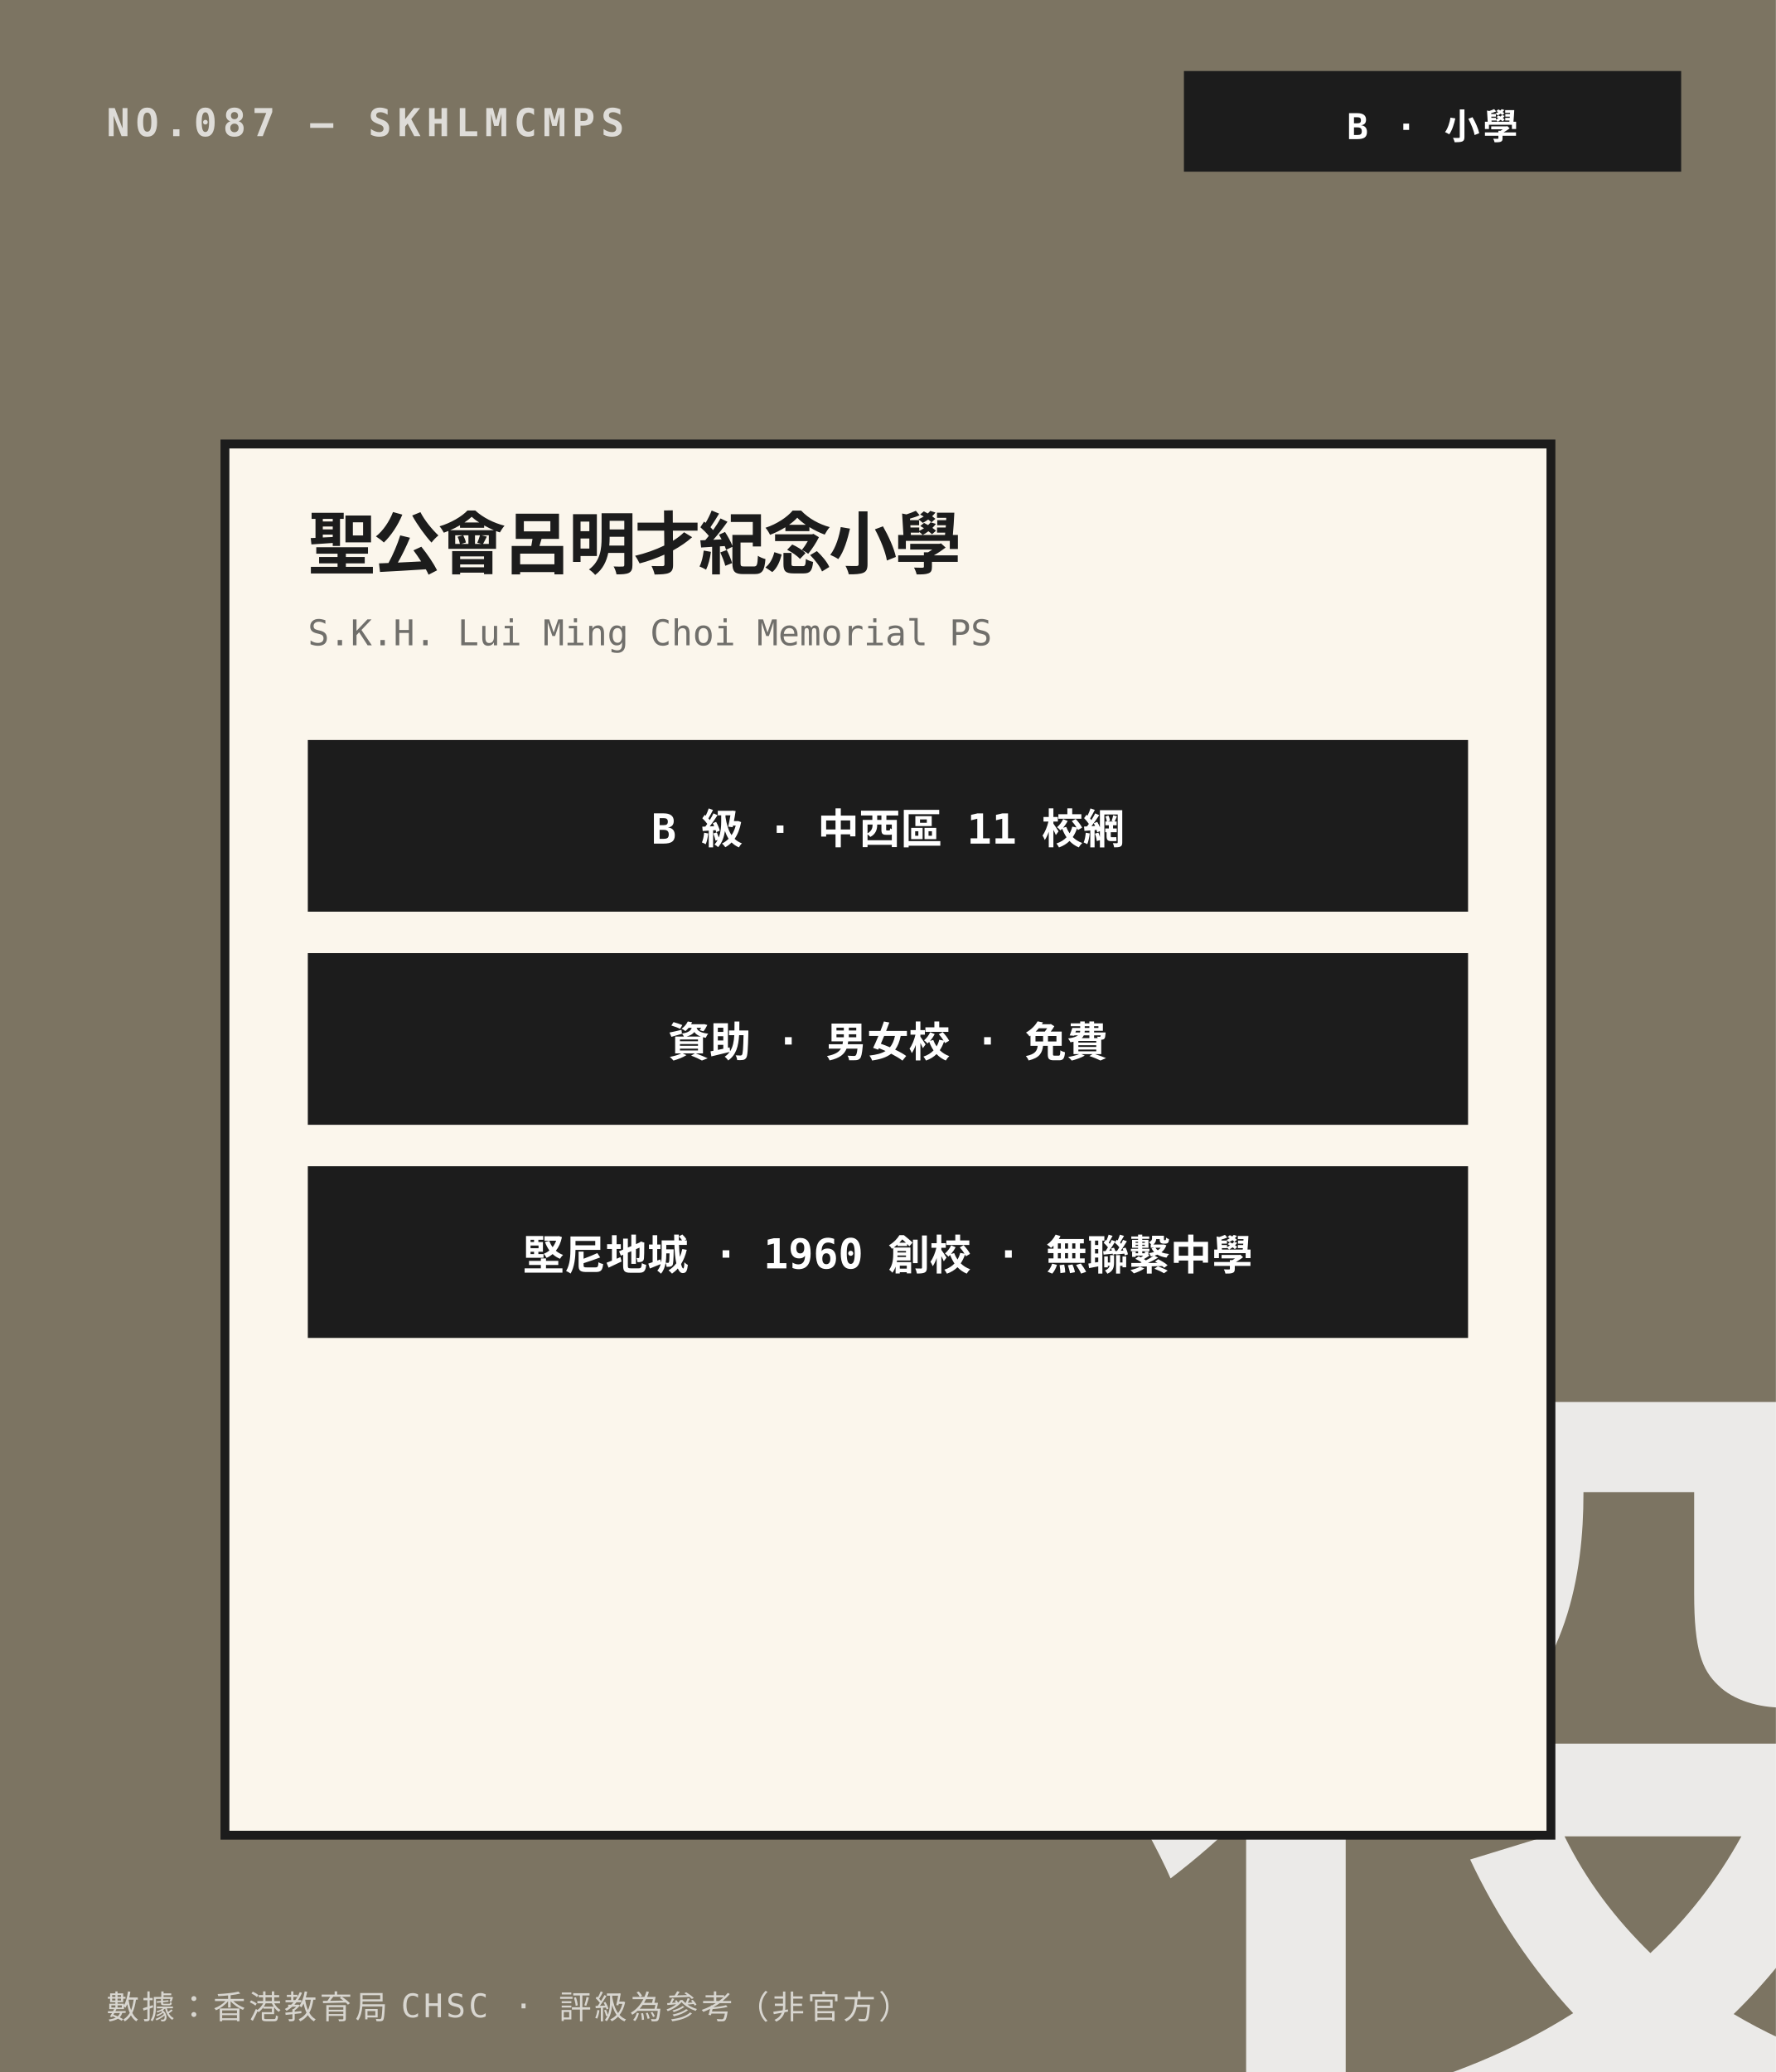
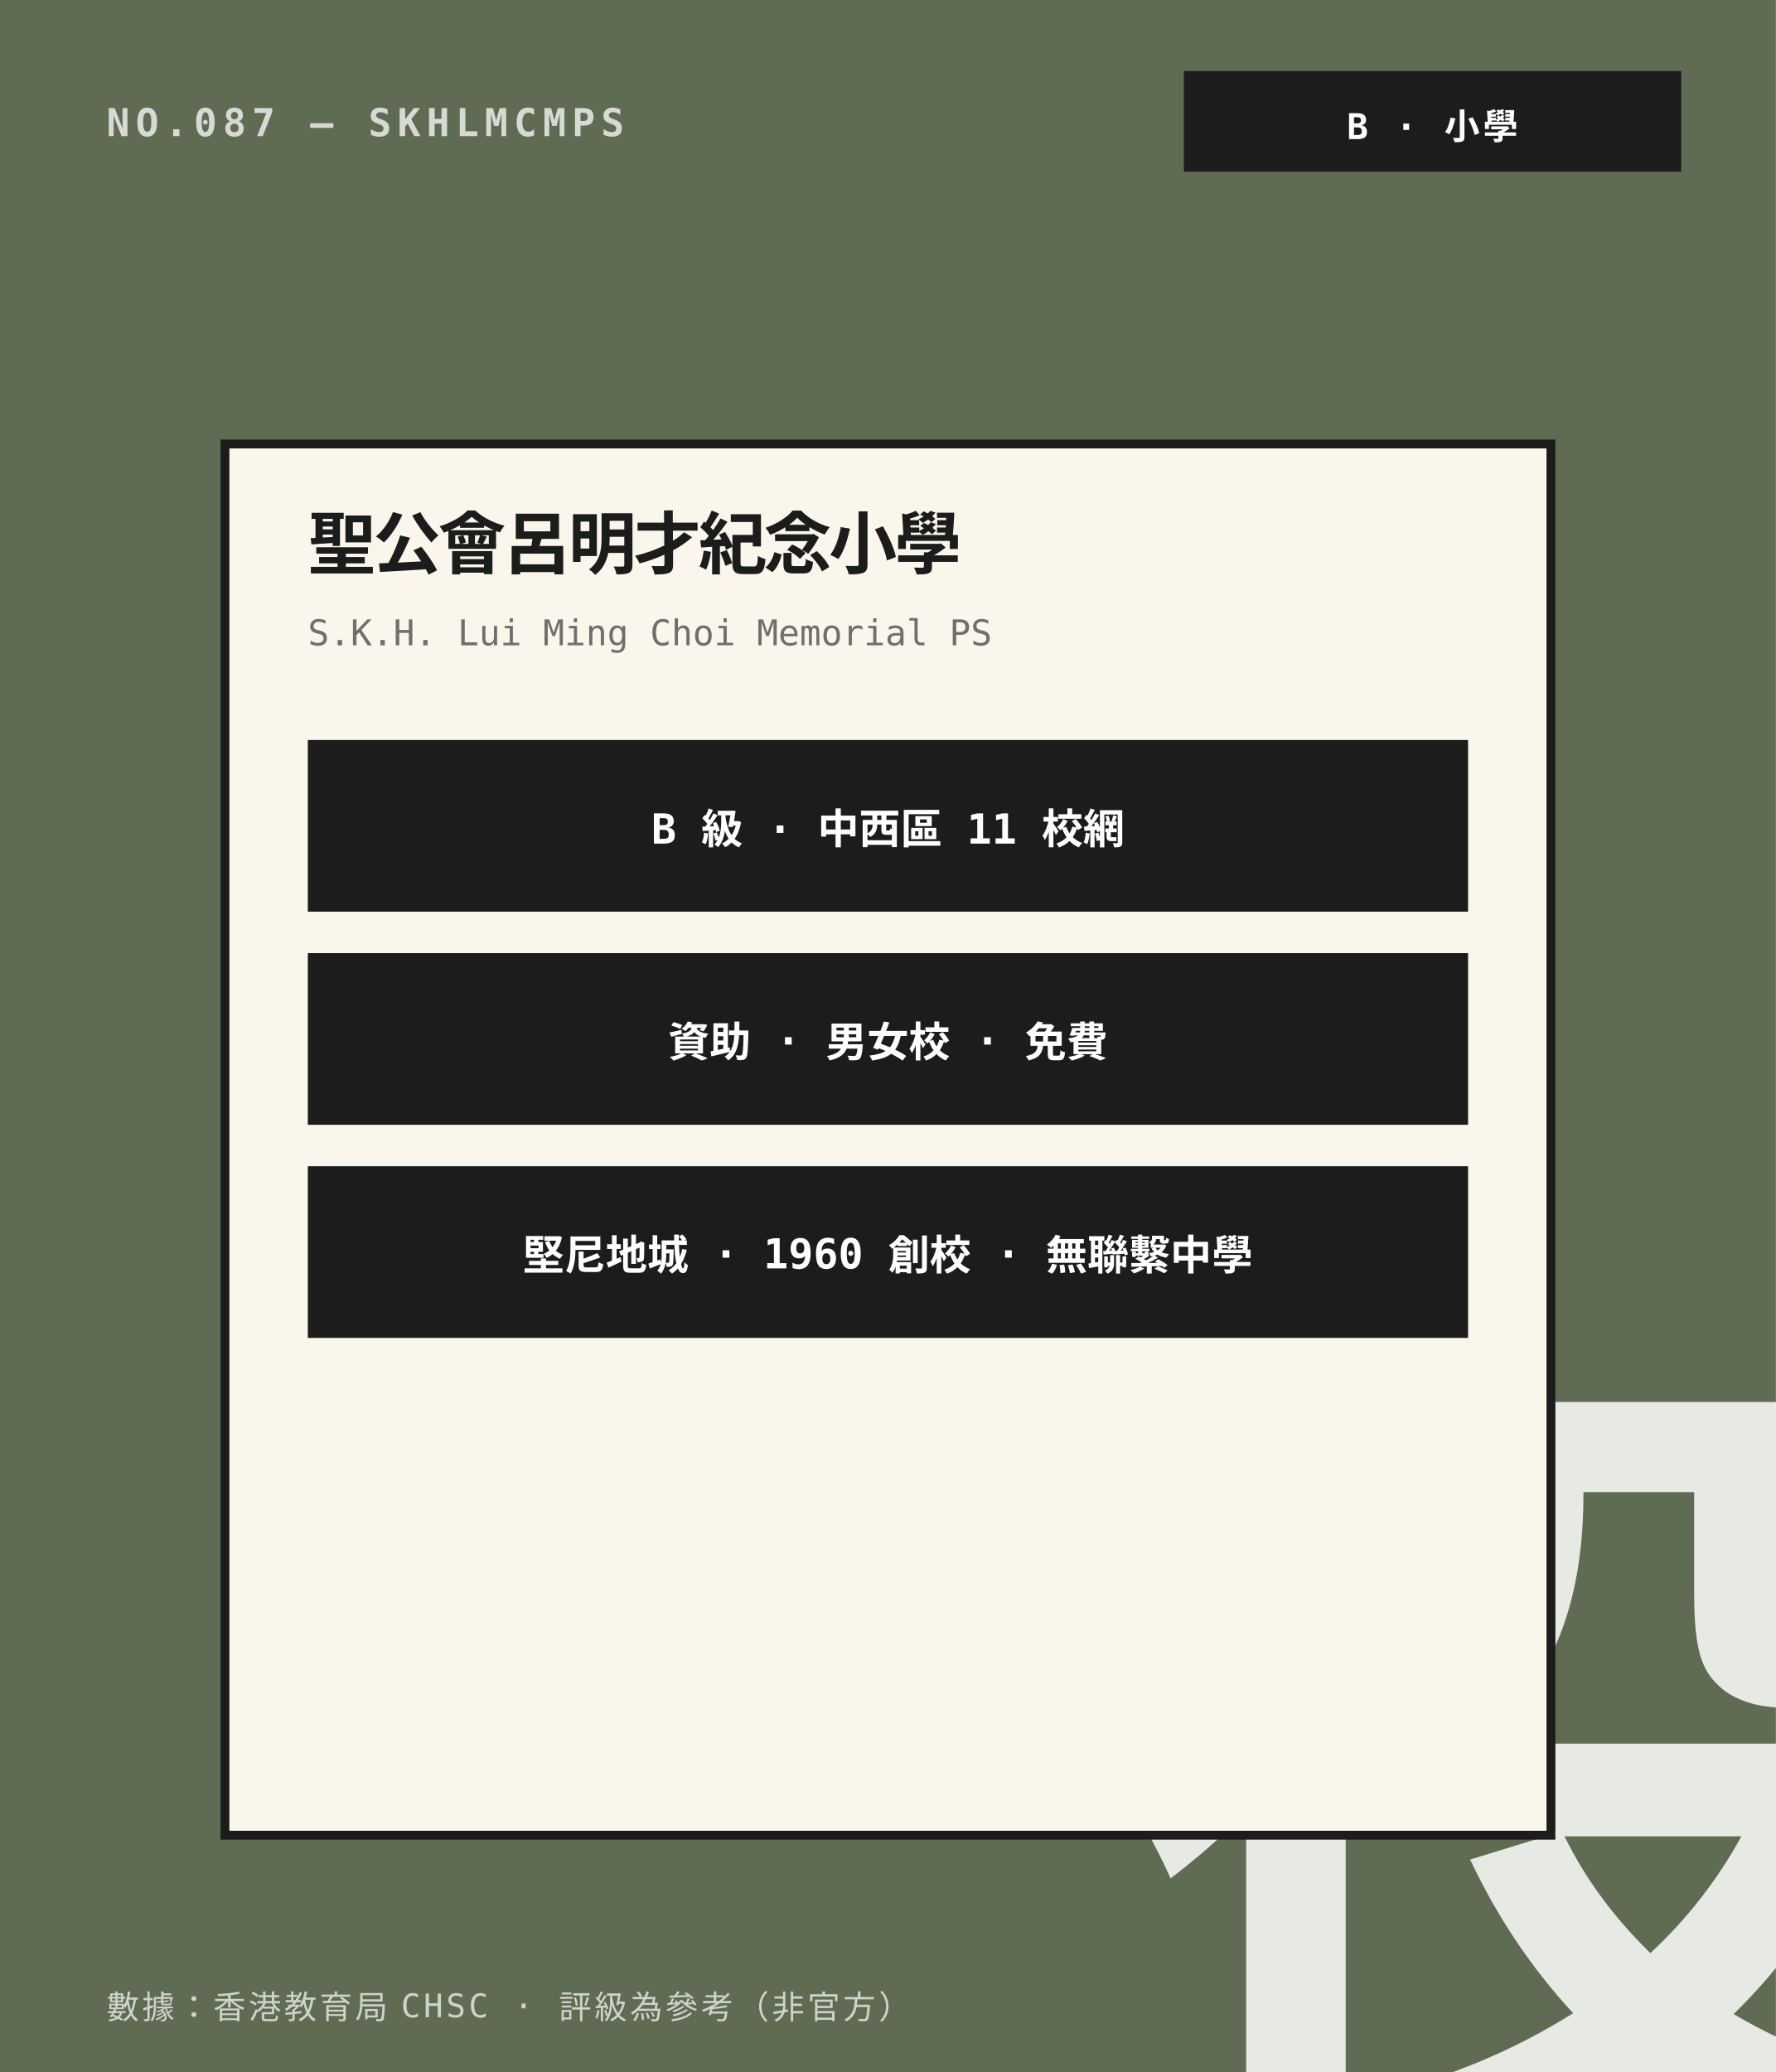
<svg xmlns="http://www.w3.org/2000/svg" width="600" height="700" viewBox="0 0 600 700">
-   <rect width="600" height="700" fill="#7C7462" />
+   <rect width="600" height="700" fill="#5F6B52" />
  <rect x="400" y="24" width="168" height="34" fill="#1C1C1C" />
  <text x="484" y="47" text-anchor="middle" font-family="ui-monospace, Menlo, monospace" font-size="12" font-weight="800" fill="#FFFFFF" letter-spacing="1">B · 小學</text>
  <text x="372" y="710" font-family="Georgia, 'Times New Roman', serif" font-size="290" font-weight="800" fill="rgba(255,255,255,.85)" letter-spacing="-16">役</text>
  <text x="36" y="46" font-family="ui-monospace, Menlo, monospace" font-size="13" font-weight="600" fill="rgba(255,255,255,.75)" letter-spacing="2">NO.087 — SKHLMCMPS</text>
  <rect x="76" y="150" width="448" height="470" fill="#FBF6EC" stroke="#1C1C1C" stroke-width="3" />
  <text x="104" y="192" font-family="Georgia, 'Times New Roman', serif" font-size="23" font-weight="800" fill="#1C1C1C" letter-spacing="-1">聖公會呂明才紀念小學</text>
  <text x="104" y="218" font-family="ui-monospace, Menlo, monospace" font-size="12" fill="rgba(28,28,28,.62)">S.K.H. Lui Ming Choi Memorial PS</text>
  <rect x="104" y="250" width="392" height="58" fill="#1C1C1C" />
  <text x="300" y="285" text-anchor="middle" font-family="ui-monospace, Menlo, monospace" font-size="14" font-weight="800" fill="#FFFFFF">B 級 · 中西區 11 校網</text>
  <rect x="104" y="322" width="392" height="58" fill="#1C1C1C" />
  <text x="300" y="357" text-anchor="middle" font-family="ui-monospace, Menlo, monospace" font-size="14" font-weight="800" fill="#FFFFFF">資助 · 男女校 · 免費</text>
  <rect x="104" y="394" width="392" height="58" fill="#1C1C1C" />
  <text x="300" y="429" text-anchor="middle" font-family="ui-monospace, Menlo, monospace" font-size="14" font-weight="800" fill="#FFFFFF">堅尼地城 · 1960 創校 · 無聯繫中學</text>
  <text x="36" y="682" font-family="ui-monospace, Menlo, monospace" font-size="11" fill="rgba(255,255,255,.7)" letter-spacing="1">數據：香港教育局 CHSC · 評級為參考（非官方）</text>
</svg>
